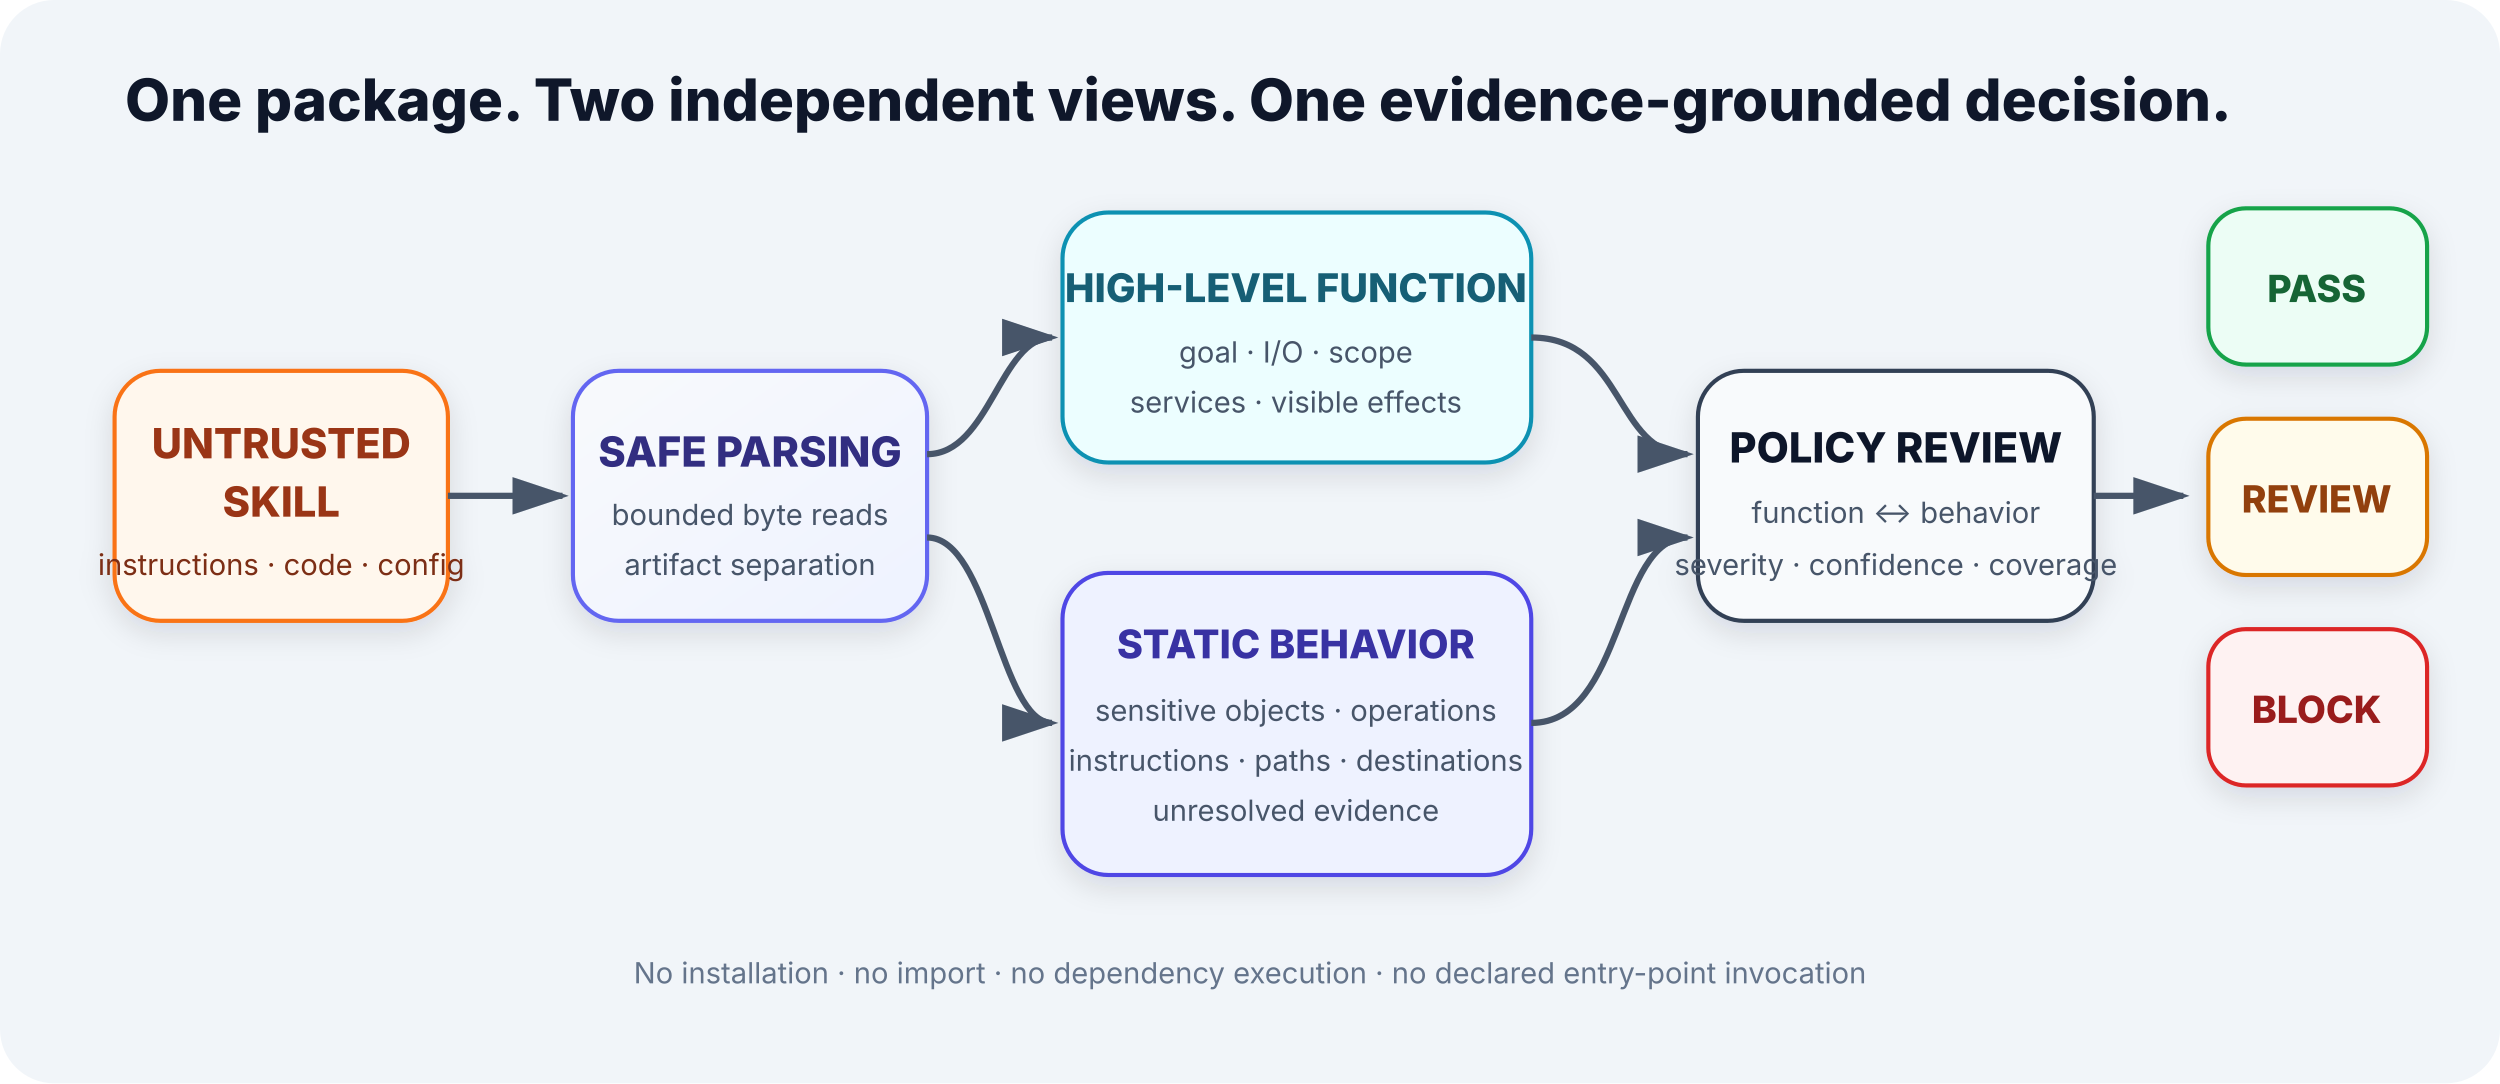
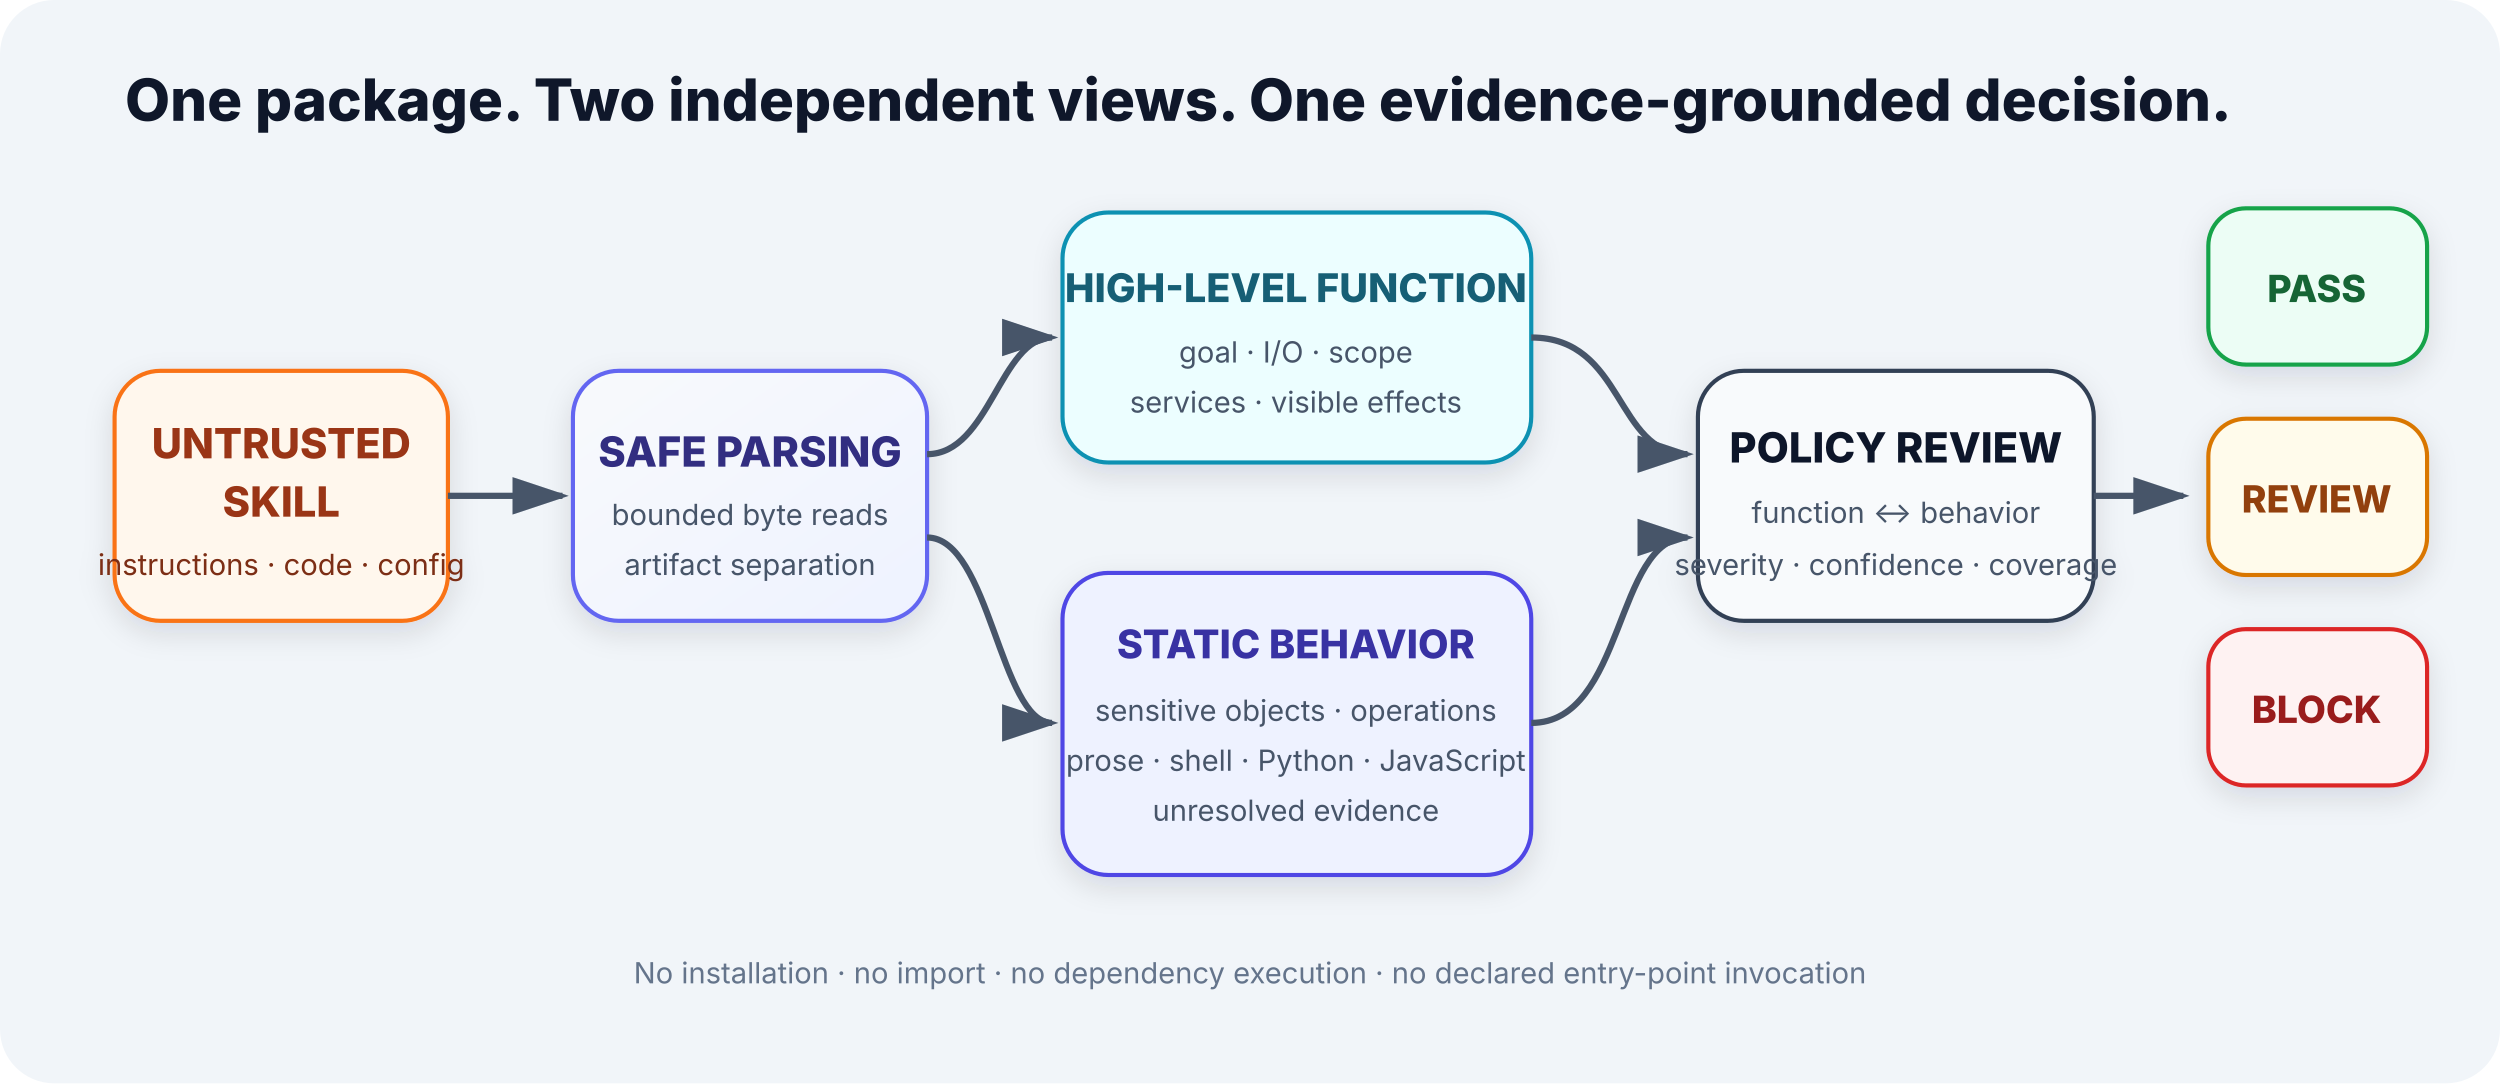
<svg xmlns="http://www.w3.org/2000/svg" width="1200" height="520" viewBox="0 0 1200 520" role="img" aria-labelledby="title desc">
  <defs>
    <linearGradient id="panel" x1="0" y1="0" x2="1" y2="1">
      <stop stop-color="#f8fafc" />
      <stop offset="1" stop-color="#eef2ff" />
    </linearGradient>
    <filter id="s">
      <feDropShadow dx="0" dy="5" stdDeviation="7" flood-color="#0f172a" flood-opacity=".12" />
    </filter>
    <marker id="arrow" markerWidth="10" markerHeight="10" refX="8" refY="3" orient="auto">
      <path d="M0 0 9 3 0 6Z" fill="#475569" />
    </marker>
  </defs>
  <rect width="1200" height="520" rx="26" fill="#f1f5f9" />
  <text x="60" y="58" font-family="Inter,Segoe UI,Arial,sans-serif" font-size="28" font-weight="800" fill="#0f172a">One package. Two independent views. One evidence-grounded decision.</text>
  <g font-family="Inter,Segoe UI,Arial,sans-serif" filter="url(#s)">
    <rect x="55" y="178" width="160" height="120" rx="22" fill="#fff7ed" stroke="#f97316" stroke-width="2" />
    <text x="135" y="220" text-anchor="middle" font-size="20" font-weight="800" fill="#9a3412">UNTRUSTED</text>
    <text x="135" y="248" text-anchor="middle" font-size="20" font-weight="800" fill="#9a3412">SKILL</text>
    <text x="135" y="276" text-anchor="middle" font-size="14" fill="#7c2d12">instructions · code · config</text>
    <rect x="275" y="178" width="170" height="120" rx="22" fill="url(#panel)" stroke="#6366f1" stroke-width="2" />
    <text x="360" y="224" text-anchor="middle" font-size="20" font-weight="800" fill="#312e81">SAFE PARSING</text>
    <text x="360" y="252" text-anchor="middle" font-size="14" fill="#475569">bounded byte reads</text>
    <text x="360" y="276" text-anchor="middle" font-size="14" fill="#475569">artifact separation</text>
    <rect x="510" y="102" width="225" height="120" rx="22" fill="#ecfeff" stroke="#0891b2" stroke-width="2" />
    <text x="622" y="145" text-anchor="middle" font-size="19" font-weight="800" fill="#155e75">HIGH-LEVEL FUNCTION</text>
    <text x="622" y="174" text-anchor="middle" font-size="14" fill="#475569">goal · I/O · scope</text>
    <text x="622" y="198" text-anchor="middle" font-size="14" fill="#475569">services · visible effects</text>
    <rect x="510" y="275" width="225" height="145" rx="22" fill="#eef2ff" stroke="#4f46e5" stroke-width="2" />
    <text x="622" y="316" text-anchor="middle" font-size="19" font-weight="800" fill="#3730a3">STATIC BEHAVIOR</text>
    <text x="622" y="346" text-anchor="middle" font-size="14" fill="#475569">sensitive objects · operations</text>
-     <text x="622" y="370" text-anchor="middle" font-size="14" fill="#475569">instructions · paths · destinations</text>
+     <text x="622" y="370" text-anchor="middle" font-size="14" fill="#475569">prose · shell · Python · JavaScript</text>
    <text x="622" y="394" text-anchor="middle" font-size="14" fill="#475569">unresolved evidence</text>
    <rect x="815" y="178" width="190" height="120" rx="22" fill="#f8fafc" stroke="#334155" stroke-width="2" />
    <text x="910" y="222" text-anchor="middle" font-size="20" font-weight="800" fill="#0f172a">POLICY REVIEW</text>
    <text x="910" y="251" text-anchor="middle" font-size="14" fill="#475569">function ↔ behavior</text>
    <text x="910" y="276" text-anchor="middle" font-size="14" fill="#475569">severity · confidence · coverage</text>
    <rect x="1060" y="100" width="105" height="75" rx="18" fill="#ecfdf5" stroke="#16a34a" stroke-width="2" />
    <text x="1112" y="145" text-anchor="middle" font-size="18" font-weight="800" fill="#166534">PASS</text>
    <rect x="1060" y="201" width="105" height="75" rx="18" fill="#fffbeb" stroke="#d97706" stroke-width="2" />
    <text x="1112" y="246" text-anchor="middle" font-size="18" font-weight="800" fill="#92400e">REVIEW</text>
    <rect x="1060" y="302" width="105" height="75" rx="18" fill="#fef2f2" stroke="#dc2626" stroke-width="2" />
    <text x="1112" y="347" text-anchor="middle" font-size="18" font-weight="800" fill="#991b1b">BLOCK</text>
  </g>
  <g fill="none" stroke="#475569" stroke-width="3" marker-end="url(#arrow)">
    <path d="M215 238H270" />
    <path d="M445 218C475 218 480 162 505 162" />
    <path d="M445 258C475 258 480 347 505 347" />
    <path d="M735 162C780 162 775 218 810 218" />
    <path d="M735 347C780 347 775 258 810 258" />
    <path d="M1005 238H1048" />
  </g>
  <g font-family="Inter,Segoe UI,Arial,sans-serif" font-size="14" fill="#64748b">
    <text x="600" y="472" text-anchor="middle">No installation · no import · no dependency execution · no declared entry-point invocation</text>
  </g>
</svg>
